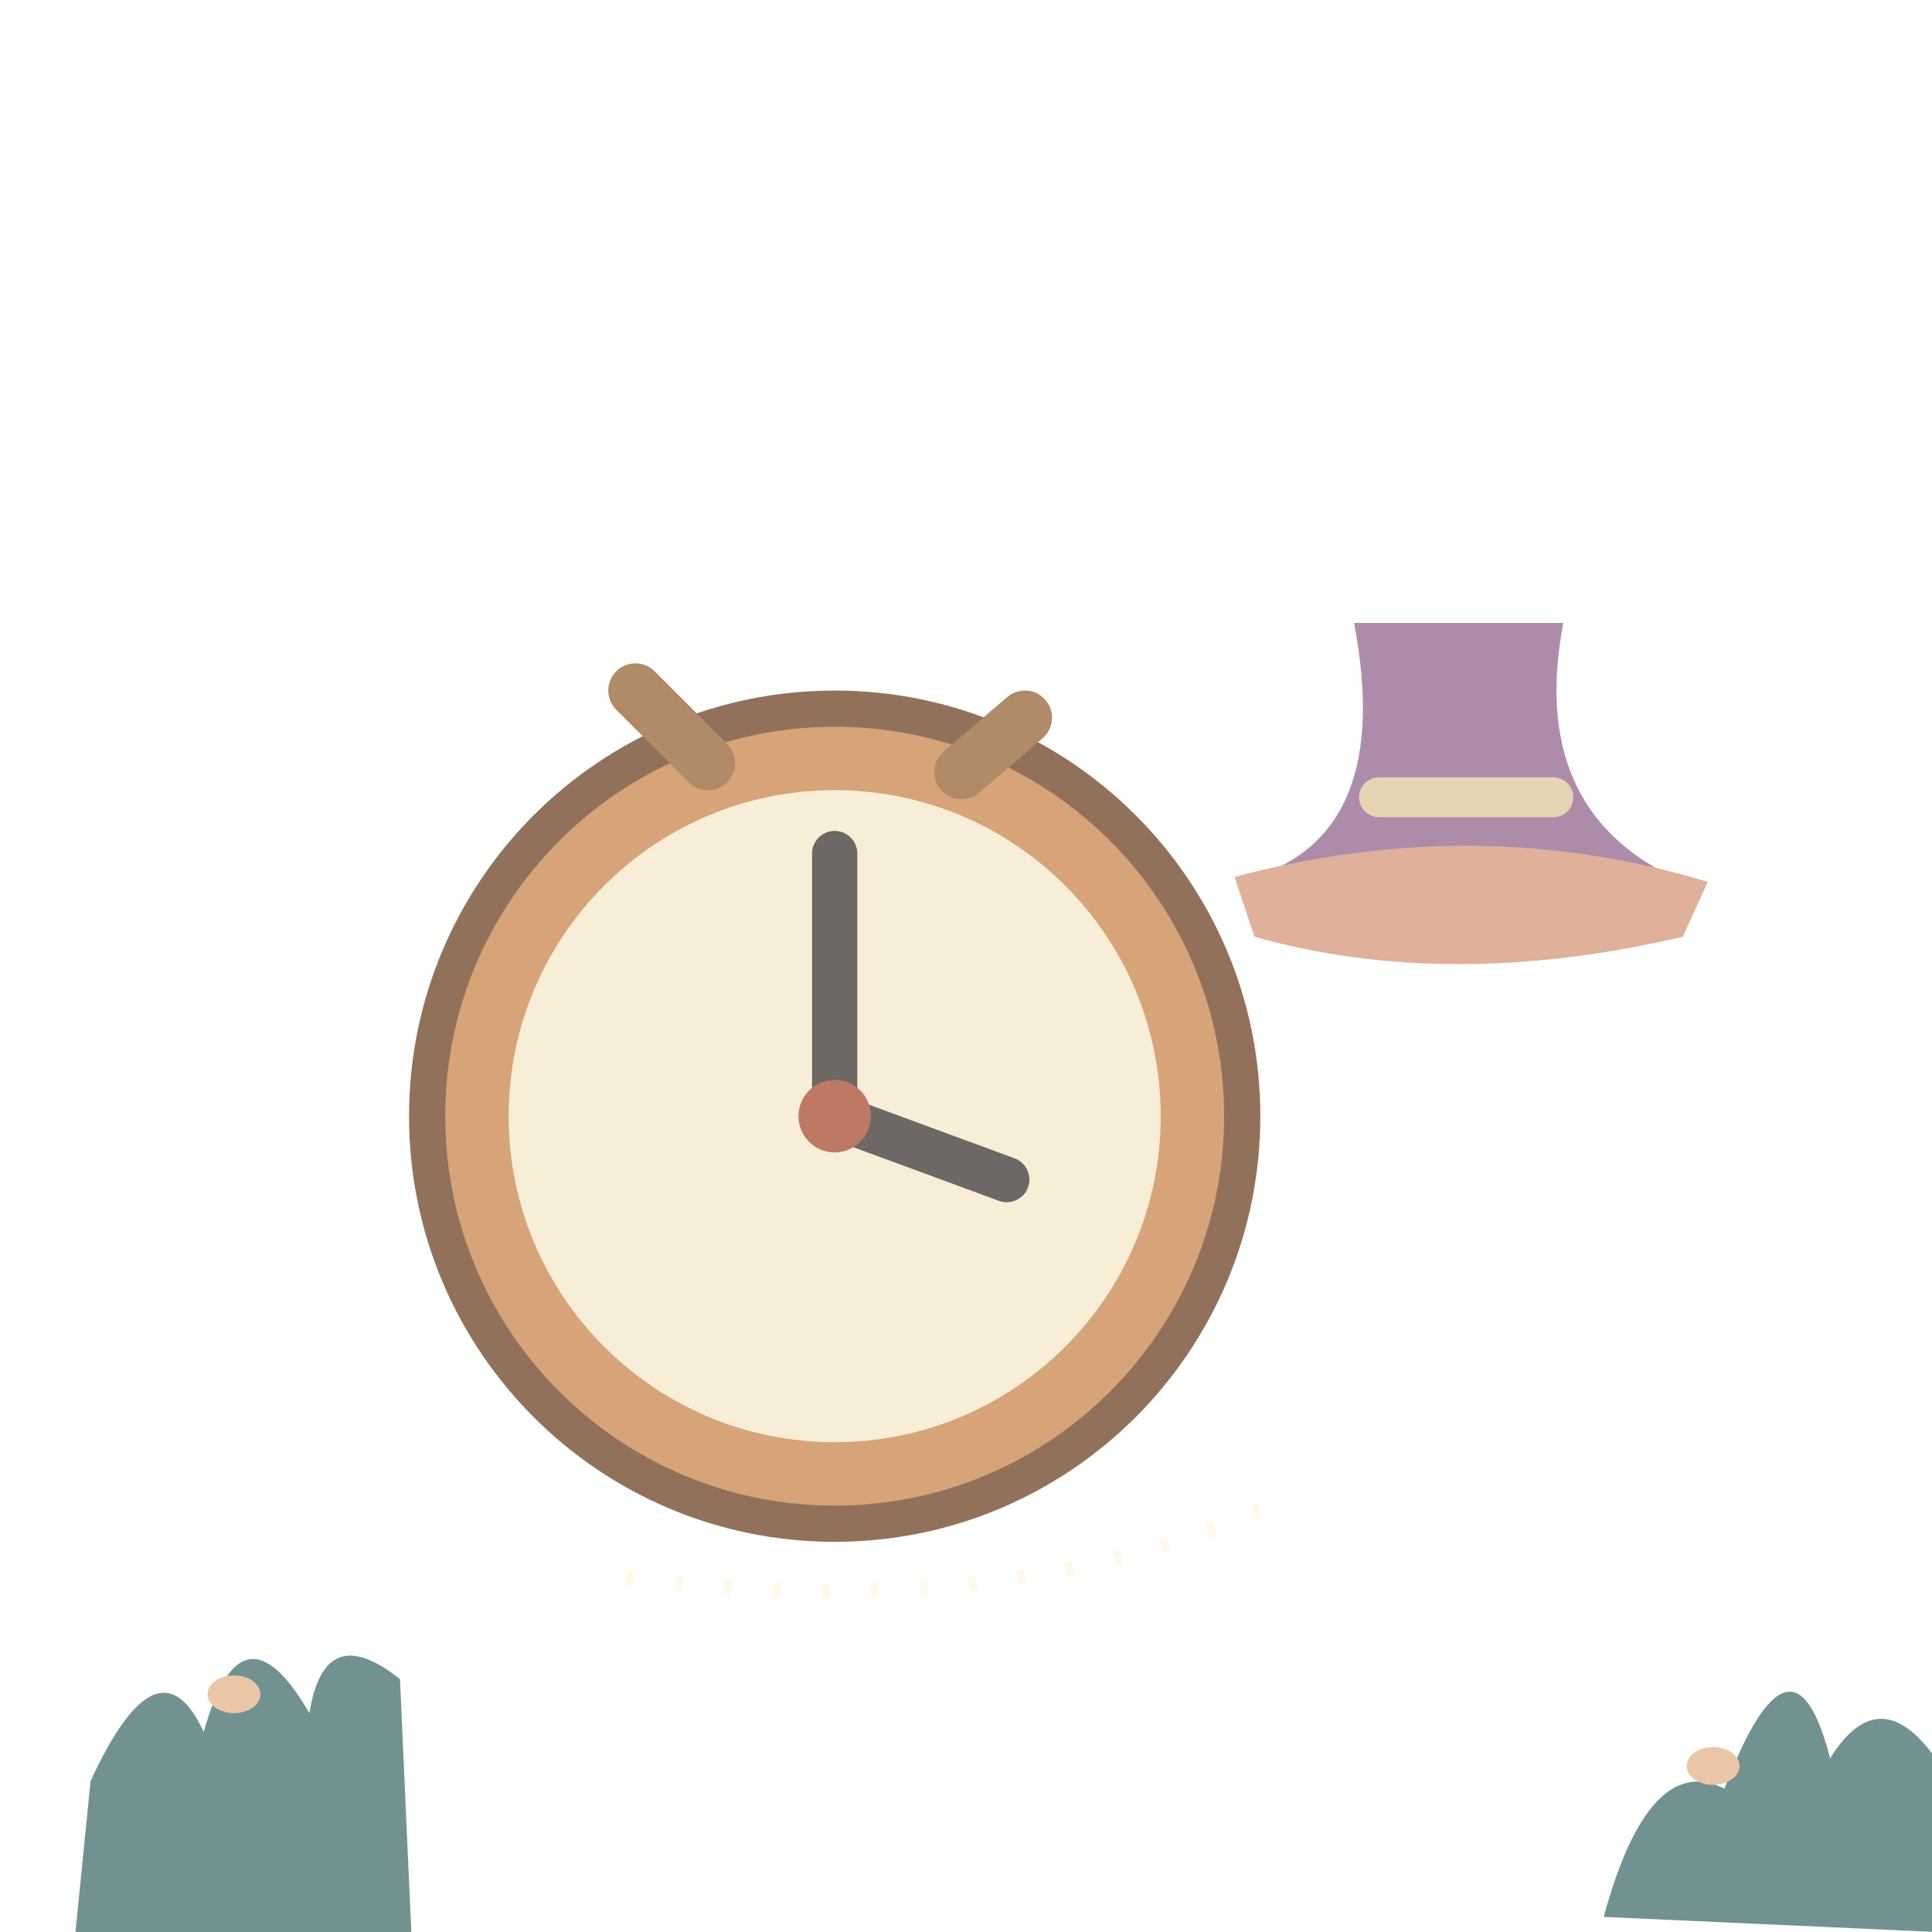
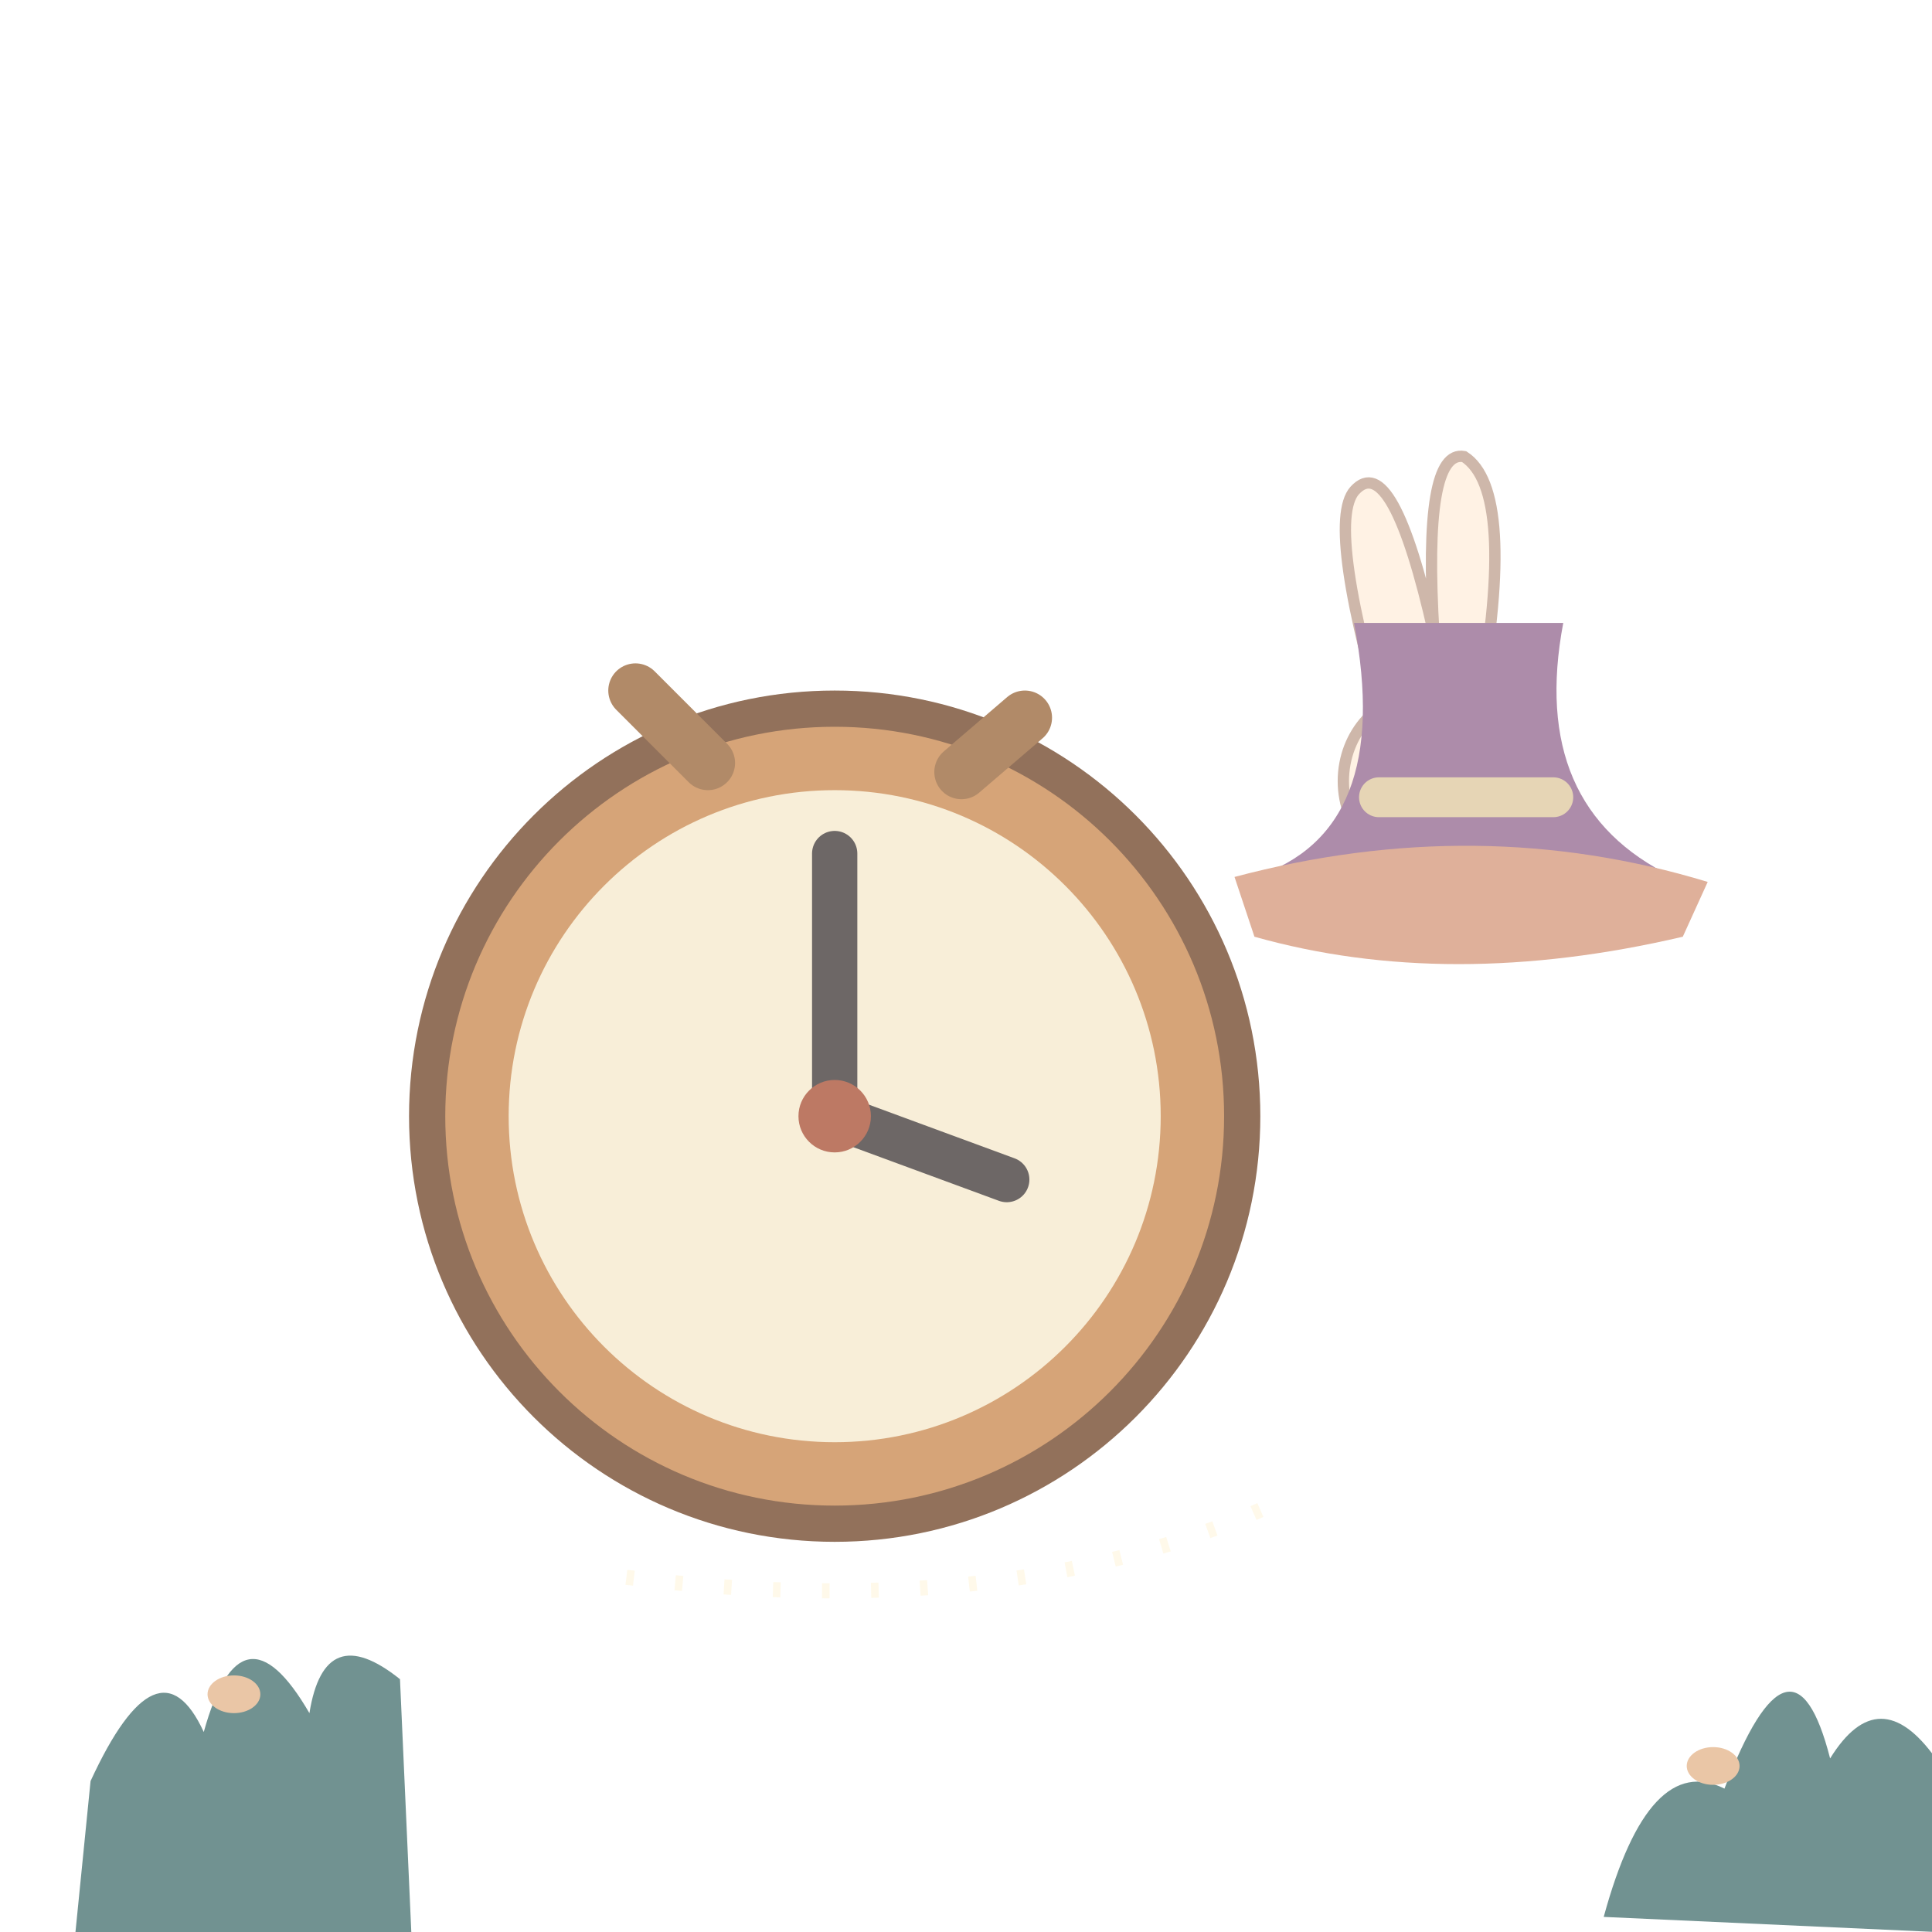
<svg xmlns="http://www.w3.org/2000/svg" width="512" height="512" viewBox="0 0 512 512" role="img" aria-label="BADGE_VISUAL_DRAFT_007 independent illustrated interior">
  <defs />
  <g id="interior">
    <g transform="translate(82 159) scale(2.4)" stroke-linejoin="round" stroke-linecap="round">
      <circle cx="58" cy="57" r="45" fill="#d6a478" stroke="#92715b" stroke-width="4" />
      <circle cx="58" cy="57" r="36" fill="#f8eed8" />
      <path d="M58 28V57L77 64" fill="none" stroke="#6d6766" stroke-width="5" stroke-linecap="round" />
      <circle cx="58" cy="57" r="4" fill="#bd7964" />
      <path d="M36 10L44 18M79 13L72 19" stroke="#b18a68" stroke-width="6" />
+     </g>
+     <g id="story-rabbit-silhouette" fill="#fff2e4" stroke="#ceb7aa" stroke-width="3">
+       <path d="M369 199Q351 139 359 130Q369 119 380 168Q377 119 388 121Q402 130 392 186Z" />
+       <ellipse cx="377" cy="207" rx="21" ry="23" />
    </g>
    <g transform="translate(310 140) scale(1.32)" stroke-linejoin="round" stroke-linecap="round">
      <path d="M17 70Q45 61 37 19L79 19Q72 56 101 70Q64 90 17 70Z" fill="#ad8caa" />
      <path d="M13 70Q62 57 108 71L103 82Q56 93 17 82Z" fill="#dfb09a" />
      <path d="M42 54L77 54" stroke="#e6d5b5" stroke-width="8" />
    </g>
    <path d="M166 418Q270 431 341 397" stroke="#fff5d9" stroke-width="4" opacity=".56" stroke-dasharray="2 11" fill="none" />
  </g>
  <g id="foreground" opacity=".93">
    <g fill="#678a89">
      <path d="M24 472Q42 433 54 459Q64 423 82 454Q86 429 106 445L109 512H20Z" />
      <path d="M425 508Q437 464 457 474Q475 427 485 466Q498 445 513 466V512Z" />
    </g>
    <g fill="#e9c2a0">
      <ellipse cx="62" cy="449" rx="7" ry="5" />
      <ellipse cx="454" cy="468" rx="7" ry="5" />
    </g>
  </g>
</svg>
